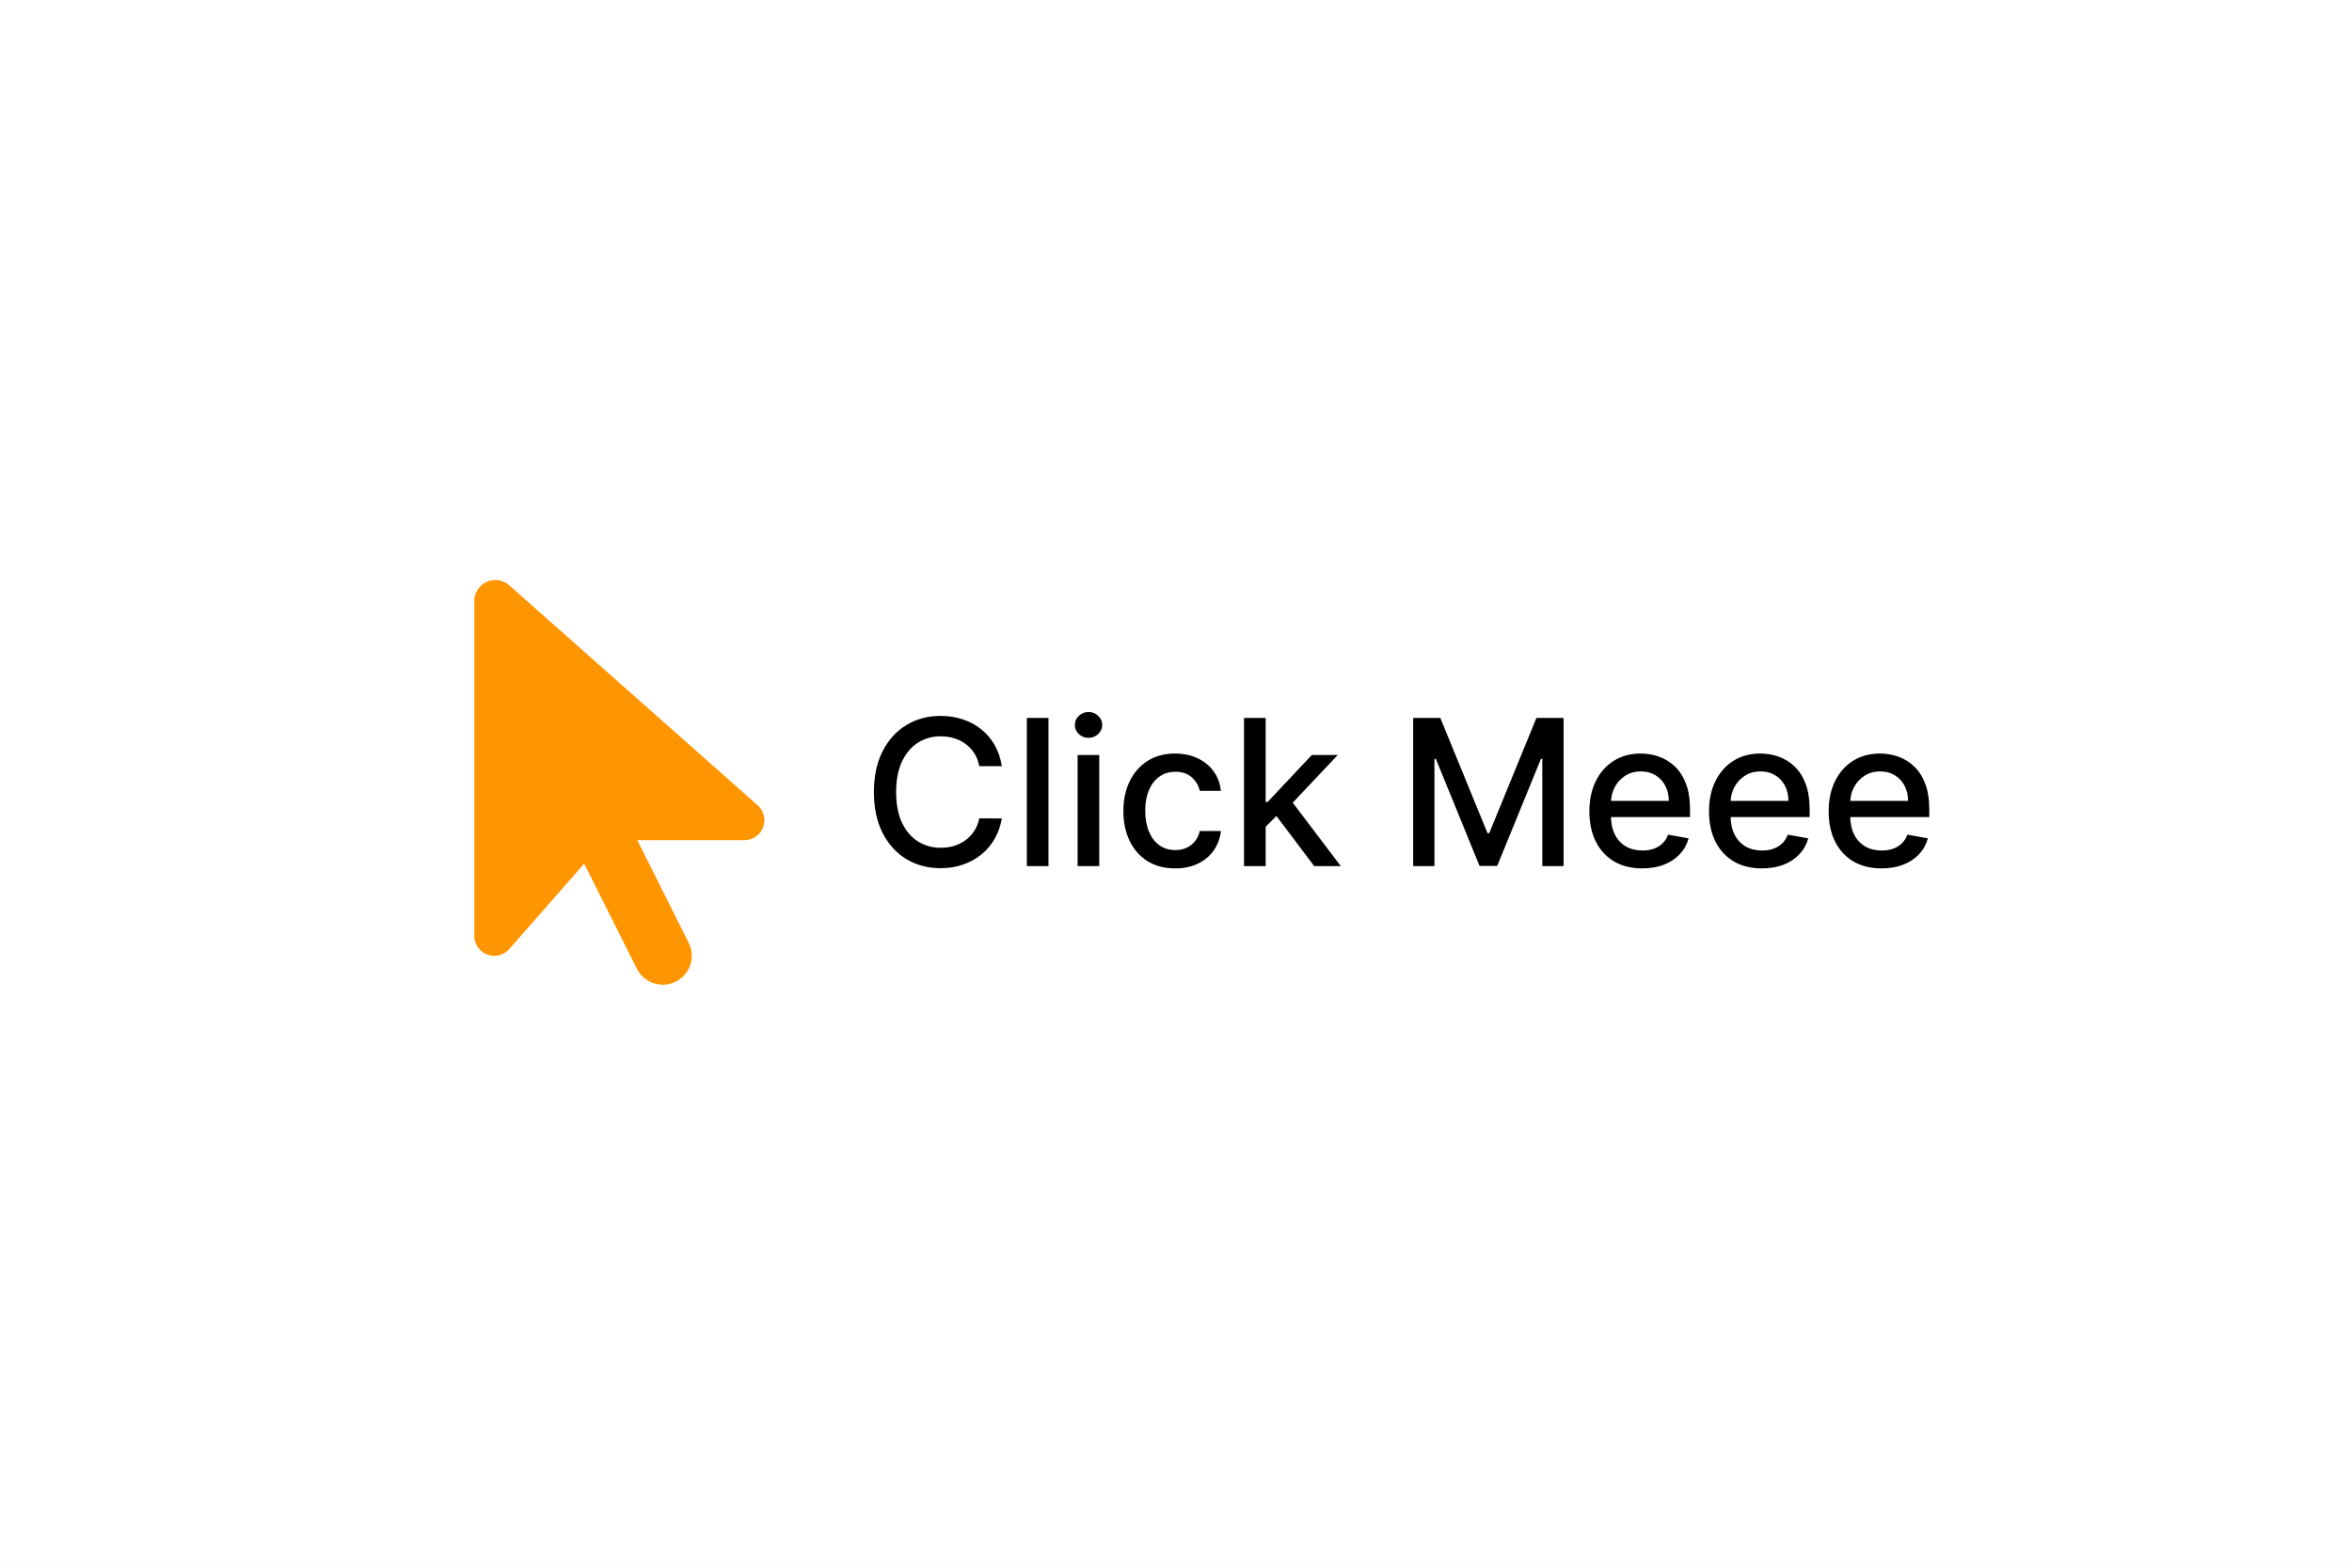
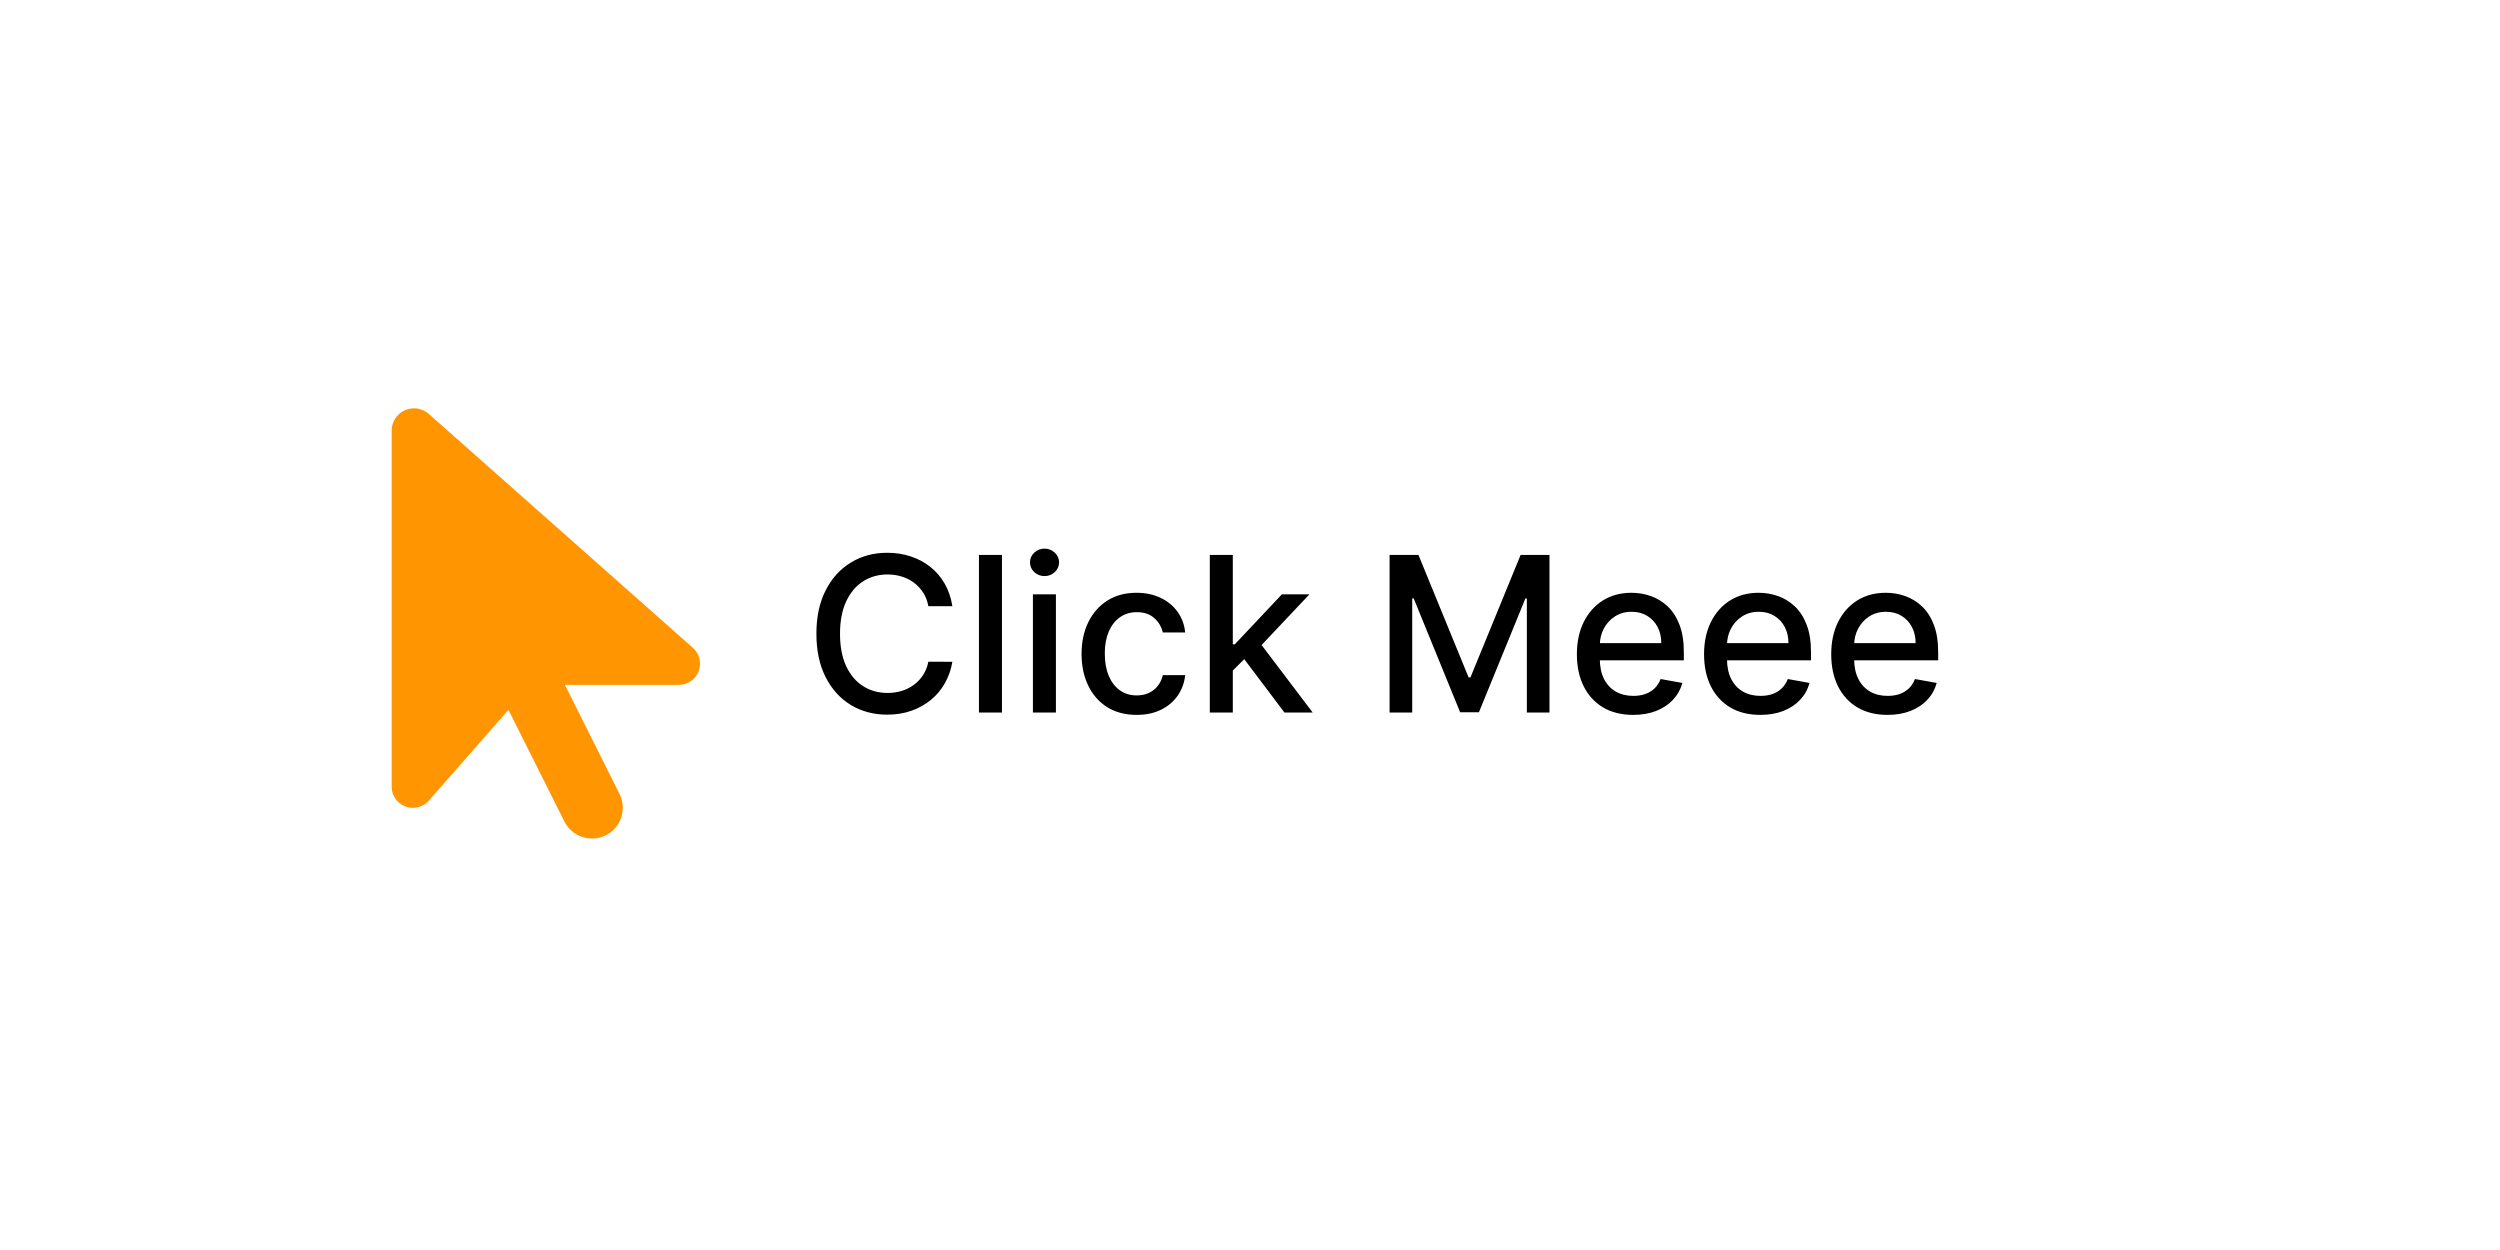
- <svg xmlns="http://www.w3.org/2000/svg" width="600" height="400" viewBox="0 0 600 400" fill="none">
-   <rect width="600" height="400" fill="white" />
-   <path d="M255.565 195.48H249.804C249.582 194.249 249.17 193.166 248.567 192.23C247.964 191.295 247.225 190.5 246.351 189.848C245.477 189.196 244.498 188.703 243.415 188.371C242.344 188.038 241.205 187.872 239.999 187.872C237.82 187.872 235.868 188.42 234.145 189.516C232.434 190.611 231.08 192.218 230.082 194.335C229.098 196.453 228.605 199.038 228.605 202.091C228.605 205.169 229.098 207.766 230.082 209.884C231.08 212.001 232.44 213.601 234.163 214.685C235.887 215.768 237.826 216.31 239.98 216.31C241.174 216.31 242.307 216.15 243.378 215.83C244.461 215.497 245.44 215.011 246.314 214.371C247.188 213.731 247.927 212.949 248.53 212.026C249.145 211.09 249.57 210.019 249.804 208.812L255.565 208.831C255.258 210.69 254.661 212.401 253.774 213.964C252.9 215.516 251.774 216.857 250.395 217.99C249.028 219.11 247.465 219.978 245.705 220.594C243.944 221.209 242.024 221.517 239.943 221.517C236.669 221.517 233.751 220.741 231.19 219.19C228.63 217.627 226.611 215.393 225.134 212.487C223.669 209.582 222.936 206.116 222.936 202.091C222.936 198.053 223.675 194.588 225.152 191.695C226.629 188.789 228.648 186.561 231.209 185.01C233.769 183.446 236.681 182.665 239.943 182.665C241.95 182.665 243.821 182.954 245.557 183.533C247.305 184.099 248.875 184.936 250.266 186.044C251.657 187.14 252.808 188.482 253.719 190.07C254.63 191.645 255.245 193.449 255.565 195.48ZM267.471 183.182V221H261.95V183.182H267.471ZM274.899 221V192.636H280.42V221H274.899ZM277.688 188.26C276.727 188.26 275.902 187.94 275.213 187.3C274.536 186.647 274.197 185.872 274.197 184.973C274.197 184.062 274.536 183.286 275.213 182.646C275.902 181.994 276.727 181.668 277.688 181.668C278.648 181.668 279.466 181.994 280.143 182.646C280.833 183.286 281.178 184.062 281.178 184.973C281.178 185.872 280.833 186.647 280.143 187.3C279.466 187.94 278.648 188.26 277.688 188.26ZM299.796 221.572C297.051 221.572 294.687 220.951 292.705 219.707C290.735 218.452 289.221 216.722 288.162 214.518C287.104 212.315 286.574 209.791 286.574 206.947C286.574 204.067 287.116 201.525 288.199 199.321C289.283 197.105 290.809 195.375 292.779 194.132C294.748 192.889 297.069 192.267 299.74 192.267C301.895 192.267 303.815 192.667 305.502 193.467C307.188 194.255 308.549 195.363 309.583 196.791C310.629 198.219 311.251 199.887 311.448 201.795H306.074C305.779 200.466 305.102 199.321 304.043 198.361C302.997 197.401 301.593 196.92 299.833 196.92C298.294 196.92 296.946 197.327 295.789 198.139C294.644 198.939 293.751 200.084 293.111 201.574C292.471 203.051 292.151 204.799 292.151 206.818C292.151 208.886 292.465 210.671 293.093 212.173C293.721 213.675 294.607 214.839 295.752 215.663C296.909 216.488 298.269 216.901 299.833 216.901C300.879 216.901 301.827 216.71 302.676 216.328C303.538 215.934 304.258 215.374 304.837 214.648C305.428 213.921 305.84 213.047 306.074 212.026H311.448C311.251 213.86 310.654 215.497 309.657 216.938C308.659 218.378 307.324 219.51 305.65 220.335C303.988 221.16 302.036 221.572 299.796 221.572ZM322.43 211.379L322.393 204.639H323.354L334.655 192.636H341.266L328.376 206.301H327.509L322.43 211.379ZM317.352 221V183.182H322.874V221H317.352ZM335.264 221L325.108 207.52L328.912 203.661L342.041 221H335.264ZM360.502 183.182H367.427L379.467 212.58H379.91L391.95 183.182H398.875V221H393.446V193.634H393.095L381.941 220.945H377.436L366.282 193.615H365.931V221H360.502V183.182ZM418.952 221.572C416.157 221.572 413.75 220.975 411.732 219.781C409.725 218.575 408.174 216.882 407.078 214.703C405.995 212.512 405.453 209.945 405.453 207.003C405.453 204.098 405.995 201.537 407.078 199.321C408.174 197.105 409.7 195.375 411.658 194.132C413.627 192.889 415.929 192.267 418.564 192.267C420.164 192.267 421.715 192.532 423.217 193.061C424.719 193.59 426.067 194.421 427.261 195.554C428.455 196.687 429.397 198.158 430.087 199.967C430.776 201.765 431.121 203.95 431.121 206.523V208.48H408.574V204.344H425.71C425.71 202.891 425.415 201.605 424.824 200.484C424.233 199.352 423.402 198.459 422.331 197.807C421.272 197.154 420.029 196.828 418.601 196.828C417.05 196.828 415.696 197.21 414.538 197.973C413.393 198.724 412.507 199.709 411.879 200.928C411.264 202.134 410.956 203.445 410.956 204.861V208.092C410.956 209.988 411.288 211.601 411.953 212.93C412.63 214.26 413.572 215.276 414.778 215.977C415.985 216.667 417.394 217.011 419.007 217.011C420.054 217.011 421.008 216.864 421.869 216.568C422.731 216.26 423.476 215.805 424.104 215.202C424.732 214.598 425.212 213.854 425.544 212.967L430.77 213.909C430.351 215.448 429.6 216.796 428.517 217.953C427.446 219.098 426.098 219.991 424.473 220.631C422.86 221.259 421.02 221.572 418.952 221.572ZM449.471 221.572C446.677 221.572 444.27 220.975 442.251 219.781C440.244 218.575 438.693 216.882 437.598 214.703C436.514 212.512 435.973 209.945 435.973 207.003C435.973 204.098 436.514 201.537 437.598 199.321C438.693 197.105 440.22 195.375 442.177 194.132C444.147 192.889 446.449 192.267 449.083 192.267C450.684 192.267 452.235 192.532 453.737 193.061C455.239 193.59 456.587 194.421 457.781 195.554C458.975 196.687 459.917 198.158 460.606 199.967C461.296 201.765 461.64 203.95 461.64 206.523V208.48H439.093V204.344H456.23C456.23 202.891 455.934 201.605 455.343 200.484C454.752 199.352 453.922 198.459 452.85 197.807C451.792 197.154 450.548 196.828 449.12 196.828C447.569 196.828 446.215 197.21 445.058 197.973C443.913 198.724 443.027 199.709 442.399 200.928C441.783 202.134 441.475 203.445 441.475 204.861V208.092C441.475 209.988 441.808 211.601 442.473 212.93C443.15 214.26 444.092 215.276 445.298 215.977C446.504 216.667 447.914 217.011 449.527 217.011C450.573 217.011 451.527 216.864 452.389 216.568C453.251 216.26 453.995 215.805 454.623 215.202C455.251 214.598 455.731 213.854 456.064 212.967L461.289 213.909C460.871 215.448 460.12 216.796 459.037 217.953C457.966 219.098 456.618 219.991 454.993 220.631C453.38 221.259 451.539 221.572 449.471 221.572ZM479.991 221.572C477.196 221.572 474.79 220.975 472.771 219.781C470.764 218.575 469.213 216.882 468.117 214.703C467.034 212.512 466.492 209.945 466.492 207.003C466.492 204.098 467.034 201.537 468.117 199.321C469.213 197.105 470.739 195.375 472.697 194.132C474.666 192.889 476.969 192.267 479.603 192.267C481.203 192.267 482.754 192.532 484.256 193.061C485.758 193.59 487.106 194.421 488.3 195.554C489.495 196.687 490.436 198.158 491.126 199.967C491.815 201.765 492.16 203.95 492.16 206.523V208.48H469.613V204.344H486.749C486.749 202.891 486.454 201.605 485.863 200.484C485.272 199.352 484.441 198.459 483.37 197.807C482.311 197.154 481.068 196.828 479.64 196.828C478.089 196.828 476.735 197.21 475.577 197.973C474.433 198.724 473.546 199.709 472.918 200.928C472.303 202.134 471.995 203.445 471.995 204.861V208.092C471.995 209.988 472.327 211.601 472.992 212.93C473.669 214.26 474.611 215.276 475.817 215.977C477.024 216.667 478.433 217.011 480.046 217.011C481.093 217.011 482.047 216.864 482.908 216.568C483.77 216.26 484.515 215.805 485.143 215.202C485.771 214.598 486.251 213.854 486.583 212.967L491.809 213.909C491.39 215.448 490.639 216.796 489.556 217.953C488.485 219.098 487.137 219.991 485.512 220.631C483.899 221.259 482.059 221.572 479.991 221.572Z" fill="black" />
-   <path d="M121 153.347V238.805C121 241.616 123.289 243.875 126.088 243.875C127.544 243.875 128.955 243.253 129.926 242.146L149.027 220.367L162.463 247.171C164.29 250.812 168.73 252.287 172.384 250.466C176.038 248.646 177.518 244.221 175.691 240.579L162.579 214.375H189.889C192.711 214.375 195 212.093 195 209.282C195 207.83 194.376 206.447 193.289 205.479L129.926 149.36C128.932 148.484 127.683 148 126.365 148C123.405 148 121 150.397 121 153.347Z" fill="#FF9500" />
+ <svg xmlns="http://www.w3.org/2000/svg" width="600" height="300" viewBox="0 0 600 300" fill="none">
+   <rect width="600" height="300" fill="white" />
+   <path d="M228.565 145.48H222.804C222.582 144.249 222.17 143.166 221.567 142.23C220.964 141.295 220.225 140.5 219.351 139.848C218.477 139.196 217.498 138.703 216.415 138.371C215.344 138.038 214.205 137.872 212.999 137.872C210.82 137.872 208.868 138.42 207.145 139.516C205.434 140.611 204.08 142.218 203.082 144.335C202.098 146.453 201.605 149.038 201.605 152.091C201.605 155.169 202.098 157.766 203.082 159.884C204.08 162.001 205.44 163.601 207.163 164.685C208.887 165.768 210.826 166.31 212.98 166.31C214.174 166.31 215.307 166.15 216.378 165.83C217.461 165.497 218.44 165.011 219.314 164.371C220.188 163.731 220.927 162.949 221.53 162.026C222.145 161.09 222.57 160.019 222.804 158.812L228.565 158.831C228.258 160.69 227.661 162.401 226.774 163.964C225.9 165.516 224.774 166.857 223.395 167.99C222.028 169.11 220.465 169.978 218.705 170.594C216.944 171.209 215.024 171.517 212.943 171.517C209.669 171.517 206.751 170.741 204.19 169.19C201.63 167.627 199.611 165.393 198.134 162.487C196.669 159.582 195.936 156.116 195.936 152.091C195.936 148.053 196.675 144.588 198.152 141.695C199.629 138.789 201.648 136.561 204.209 135.01C206.769 133.446 209.681 132.665 212.943 132.665C214.95 132.665 216.821 132.954 218.557 133.533C220.305 134.099 221.875 134.936 223.266 136.044C224.657 137.14 225.808 138.482 226.719 140.07C227.63 141.645 228.245 143.449 228.565 145.48ZM240.471 133.182V171H234.95V133.182H240.471ZM247.899 171V142.636H253.42V171H247.899ZM250.688 138.26C249.727 138.26 248.902 137.94 248.213 137.3C247.536 136.647 247.197 135.872 247.197 134.973C247.197 134.062 247.536 133.286 248.213 132.646C248.902 131.994 249.727 131.668 250.688 131.668C251.648 131.668 252.466 131.994 253.143 132.646C253.833 133.286 254.178 134.062 254.178 134.973C254.178 135.872 253.833 136.647 253.143 137.3C252.466 137.94 251.648 138.26 250.688 138.26ZM272.796 171.572C270.051 171.572 267.687 170.951 265.705 169.707C263.735 168.452 262.221 166.722 261.162 164.518C260.104 162.315 259.574 159.791 259.574 156.947C259.574 154.067 260.116 151.525 261.199 149.321C262.283 147.105 263.809 145.375 265.779 144.132C267.748 142.889 270.069 142.267 272.74 142.267C274.895 142.267 276.815 142.667 278.502 143.467C280.188 144.255 281.549 145.363 282.583 146.791C283.629 148.219 284.251 149.887 284.448 151.795H279.074C278.779 150.466 278.102 149.321 277.043 148.361C275.997 147.401 274.593 146.92 272.833 146.92C271.294 146.92 269.946 147.327 268.789 148.139C267.644 148.939 266.751 150.084 266.111 151.574C265.471 153.051 265.151 154.799 265.151 156.818C265.151 158.886 265.465 160.671 266.093 162.173C266.721 163.675 267.607 164.839 268.752 165.663C269.909 166.488 271.269 166.901 272.833 166.901C273.879 166.901 274.827 166.71 275.676 166.328C276.538 165.934 277.258 165.374 277.837 164.648C278.428 163.921 278.84 163.047 279.074 162.026H284.448C284.251 163.86 283.654 165.497 282.657 166.938C281.659 168.378 280.324 169.51 278.65 170.335C276.988 171.16 275.036 171.572 272.796 171.572ZM295.43 161.379L295.393 154.639H296.354L307.655 142.636H314.266L301.376 156.301H300.509L295.43 161.379ZM290.352 171V133.182H295.874V171H290.352ZM308.264 171L298.108 157.52L301.912 153.661L315.041 171H308.264ZM333.502 133.182H340.427L352.467 162.58H352.91L364.95 133.182H371.875V171H366.446V143.634H366.095L354.941 170.945H350.436L339.282 143.615H338.931V171H333.502V133.182ZM391.952 171.572C389.157 171.572 386.75 170.975 384.732 169.781C382.725 168.575 381.174 166.882 380.078 164.703C378.995 162.512 378.453 159.945 378.453 157.003C378.453 154.098 378.995 151.537 380.078 149.321C381.174 147.105 382.7 145.375 384.658 144.132C386.627 142.889 388.929 142.267 391.564 142.267C393.164 142.267 394.715 142.532 396.217 143.061C397.719 143.59 399.067 144.421 400.261 145.554C401.455 146.687 402.397 148.158 403.087 149.967C403.776 151.765 404.121 153.95 404.121 156.523V158.48H381.574V154.344H398.71C398.71 152.891 398.415 151.605 397.824 150.484C397.233 149.352 396.402 148.459 395.331 147.807C394.272 147.154 393.029 146.828 391.601 146.828C390.05 146.828 388.696 147.21 387.538 147.973C386.393 148.724 385.507 149.709 384.879 150.928C384.264 152.134 383.956 153.445 383.956 154.861V158.092C383.956 159.988 384.288 161.601 384.953 162.93C385.63 164.26 386.572 165.276 387.778 165.977C388.985 166.667 390.394 167.011 392.007 167.011C393.054 167.011 394.008 166.864 394.869 166.568C395.731 166.26 396.476 165.805 397.104 165.202C397.732 164.598 398.212 163.854 398.544 162.967L403.77 163.909C403.351 165.448 402.6 166.796 401.517 167.953C400.446 169.098 399.098 169.991 397.473 170.631C395.86 171.259 394.02 171.572 391.952 171.572ZM422.471 171.572C419.677 171.572 417.27 170.975 415.251 169.781C413.244 168.575 411.693 166.882 410.598 164.703C409.514 162.512 408.973 159.945 408.973 157.003C408.973 154.098 409.514 151.537 410.598 149.321C411.693 147.105 413.22 145.375 415.177 144.132C417.147 142.889 419.449 142.267 422.083 142.267C423.684 142.267 425.235 142.532 426.737 143.061C428.239 143.59 429.587 144.421 430.781 145.554C431.975 146.687 432.917 148.158 433.606 149.967C434.296 151.765 434.64 153.95 434.64 156.523V158.48H412.093V154.344H429.23C429.23 152.891 428.934 151.605 428.343 150.484C427.752 149.352 426.922 148.459 425.85 147.807C424.792 147.154 423.548 146.828 422.12 146.828C420.569 146.828 419.215 147.21 418.058 147.973C416.913 148.724 416.027 149.709 415.399 150.928C414.783 152.134 414.475 153.445 414.475 154.861V158.092C414.475 159.988 414.808 161.601 415.473 162.93C416.15 164.26 417.092 165.276 418.298 165.977C419.504 166.667 420.914 167.011 422.527 167.011C423.573 167.011 424.527 166.864 425.389 166.568C426.251 166.26 426.995 165.805 427.623 165.202C428.251 164.598 428.731 163.854 429.064 162.967L434.289 163.909C433.871 165.448 433.12 166.796 432.037 167.953C430.966 169.098 429.618 169.991 427.993 170.631C426.38 171.259 424.539 171.572 422.471 171.572ZM452.991 171.572C450.196 171.572 447.79 170.975 445.771 169.781C443.764 168.575 442.213 166.882 441.117 164.703C440.034 162.512 439.492 159.945 439.492 157.003C439.492 154.098 440.034 151.537 441.117 149.321C442.213 147.105 443.739 145.375 445.697 144.132C447.666 142.889 449.969 142.267 452.603 142.267C454.203 142.267 455.754 142.532 457.256 143.061C458.758 143.59 460.106 144.421 461.3 145.554C462.495 146.687 463.436 148.158 464.126 149.967C464.815 151.765 465.16 153.95 465.16 156.523V158.48H442.613V154.344H459.749C459.749 152.891 459.454 151.605 458.863 150.484C458.272 149.352 457.441 148.459 456.37 147.807C455.311 147.154 454.068 146.828 452.64 146.828C451.089 146.828 449.735 147.21 448.577 147.973C447.433 148.724 446.546 149.709 445.918 150.928C445.303 152.134 444.995 153.445 444.995 154.861V158.092C444.995 159.988 445.327 161.601 445.992 162.93C446.669 164.26 447.611 165.276 448.817 165.977C450.024 166.667 451.433 167.011 453.046 167.011C454.093 167.011 455.047 166.864 455.908 166.568C456.77 166.26 457.515 165.805 458.143 165.202C458.771 164.598 459.251 163.854 459.583 162.967L464.809 163.909C464.39 165.448 463.639 166.796 462.556 167.953C461.485 169.098 460.137 169.991 458.512 170.631C456.899 171.259 455.059 171.572 452.991 171.572Z" fill="black" />
+   <path d="M94 103.347V188.805C94 191.616 96.289 193.875 99.088 193.875C100.544 193.875 101.955 193.253 102.926 192.146L122.027 170.367L135.463 197.171C137.29 200.812 141.73 202.287 145.384 200.466C149.038 198.646 150.518 194.221 148.691 190.579L135.579 164.375H162.889C165.711 164.375 168 162.093 168 159.282C168 157.83 167.376 156.447 166.289 155.479L102.926 99.36C101.932 98.484 100.683 98 99.365 98C96.405 98 94 100.397 94 103.347Z" fill="#FF9500" />
</svg>
